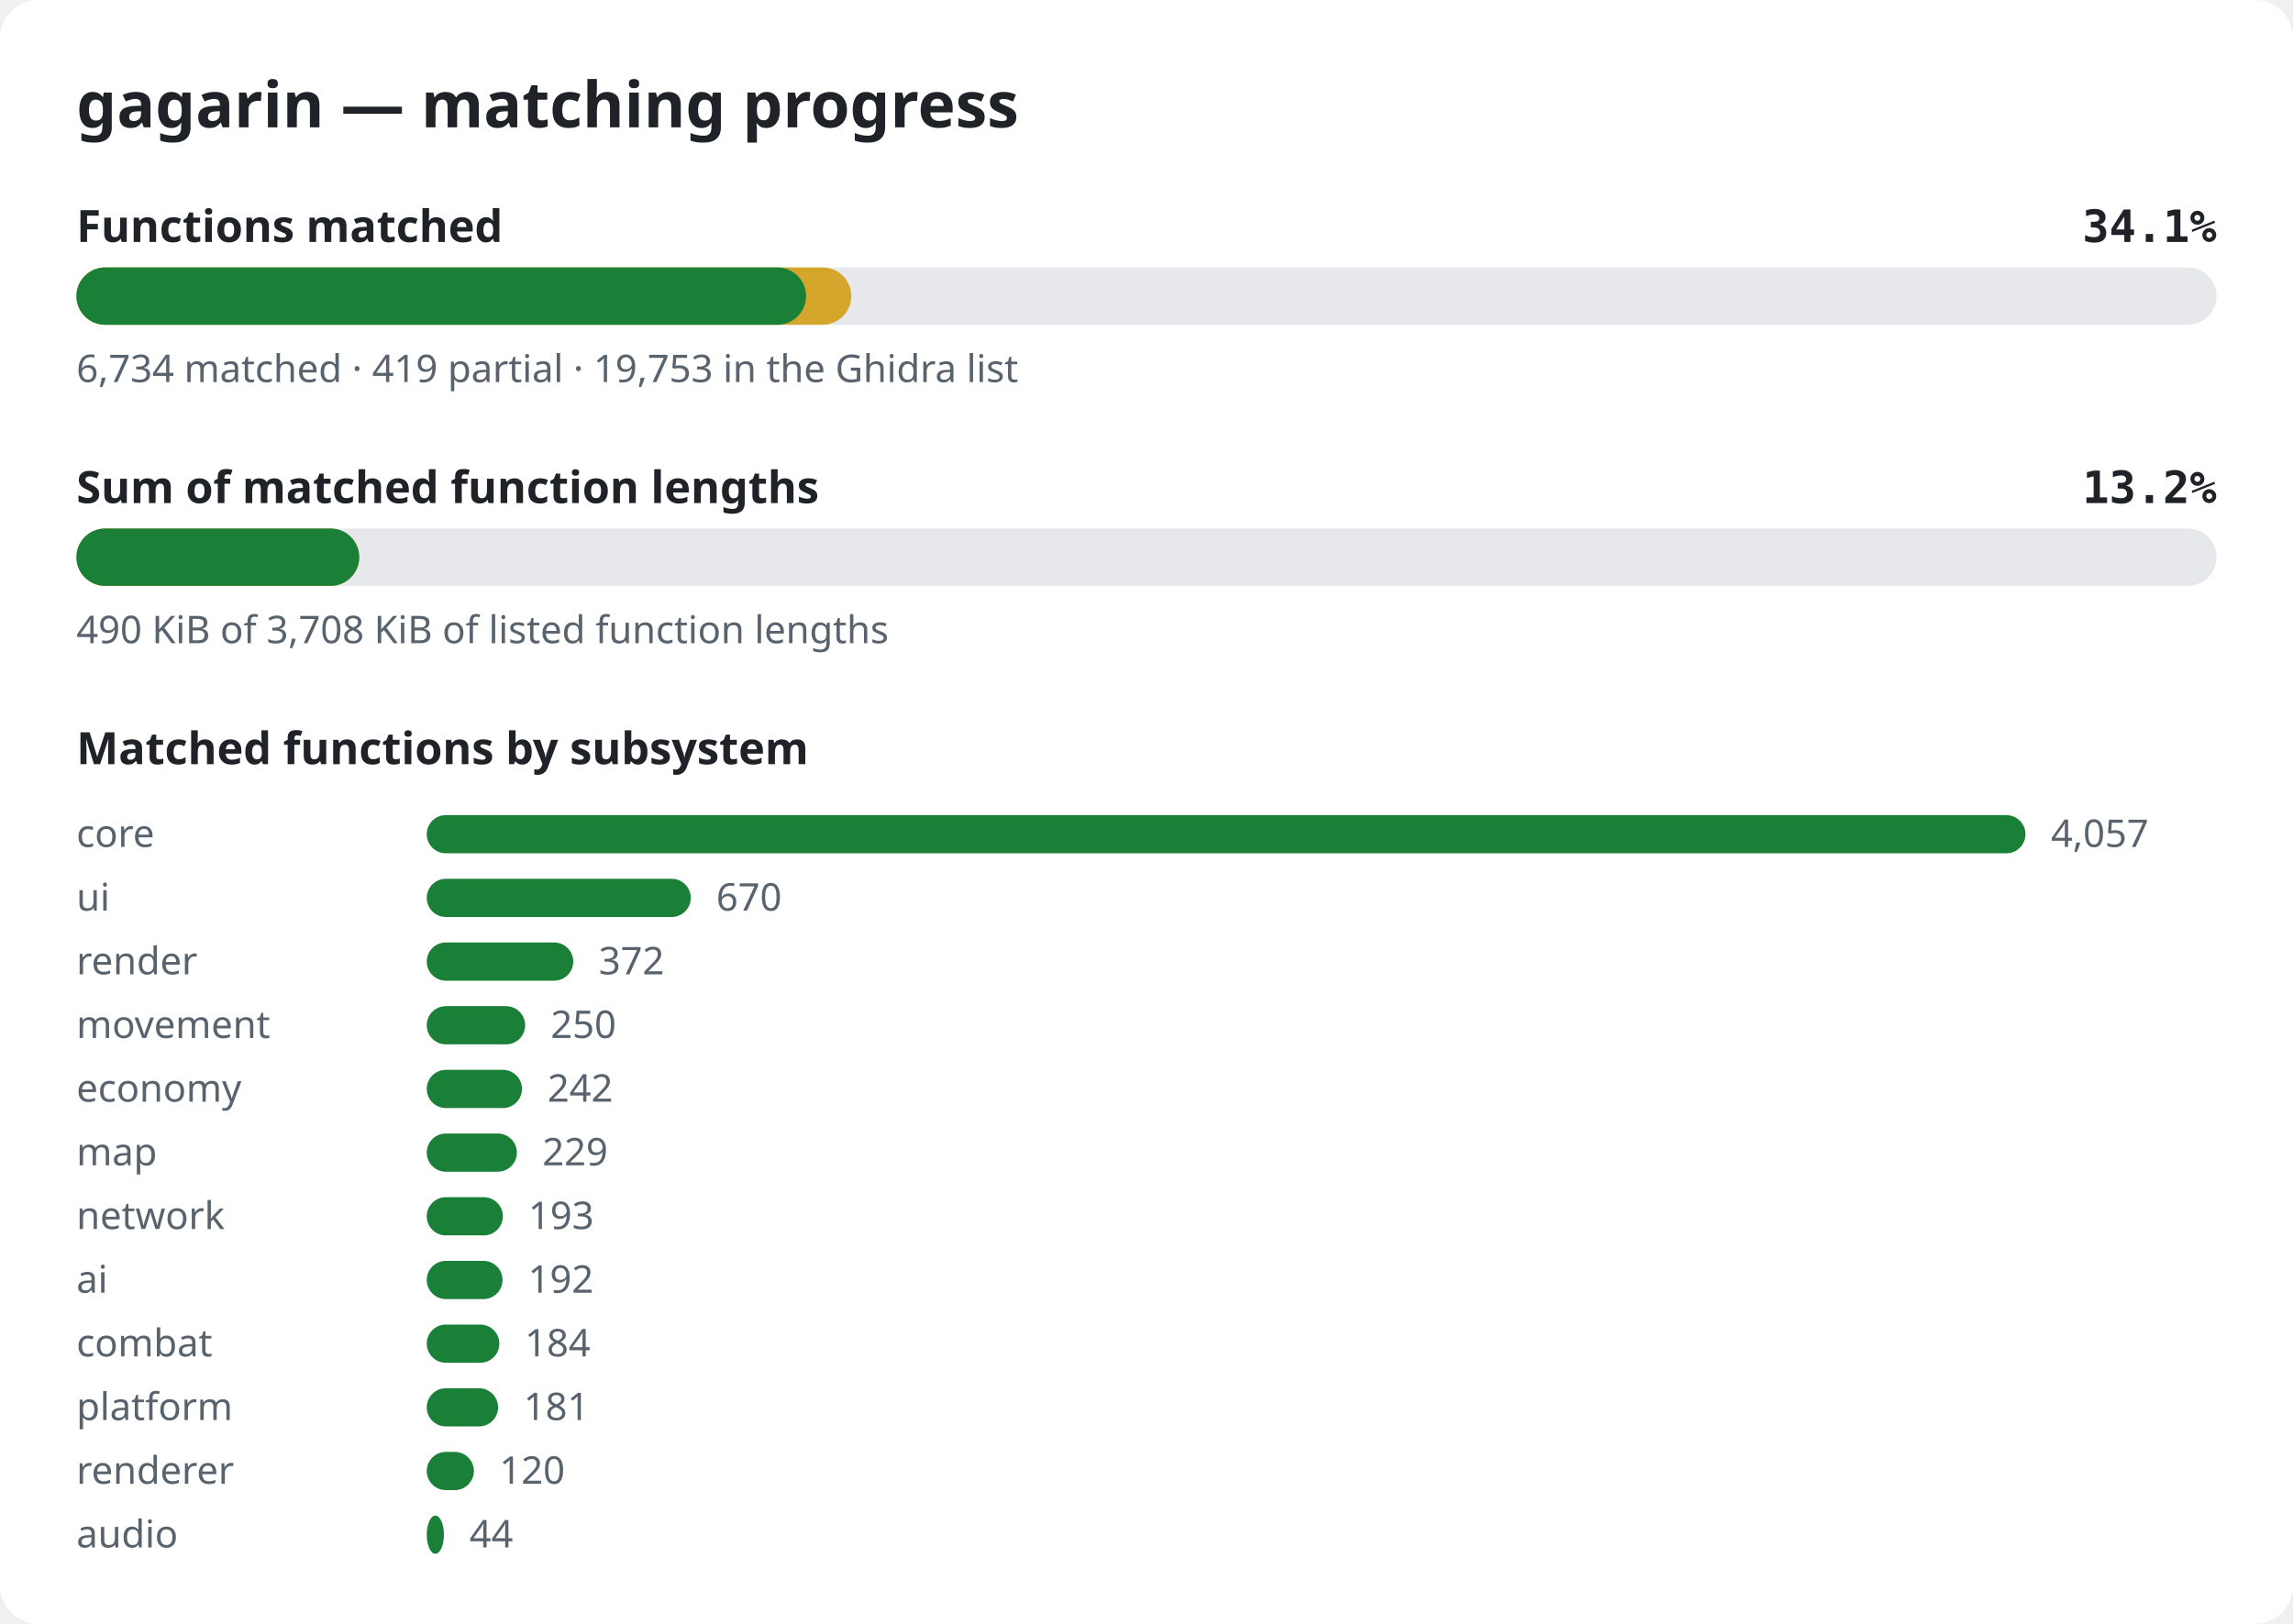
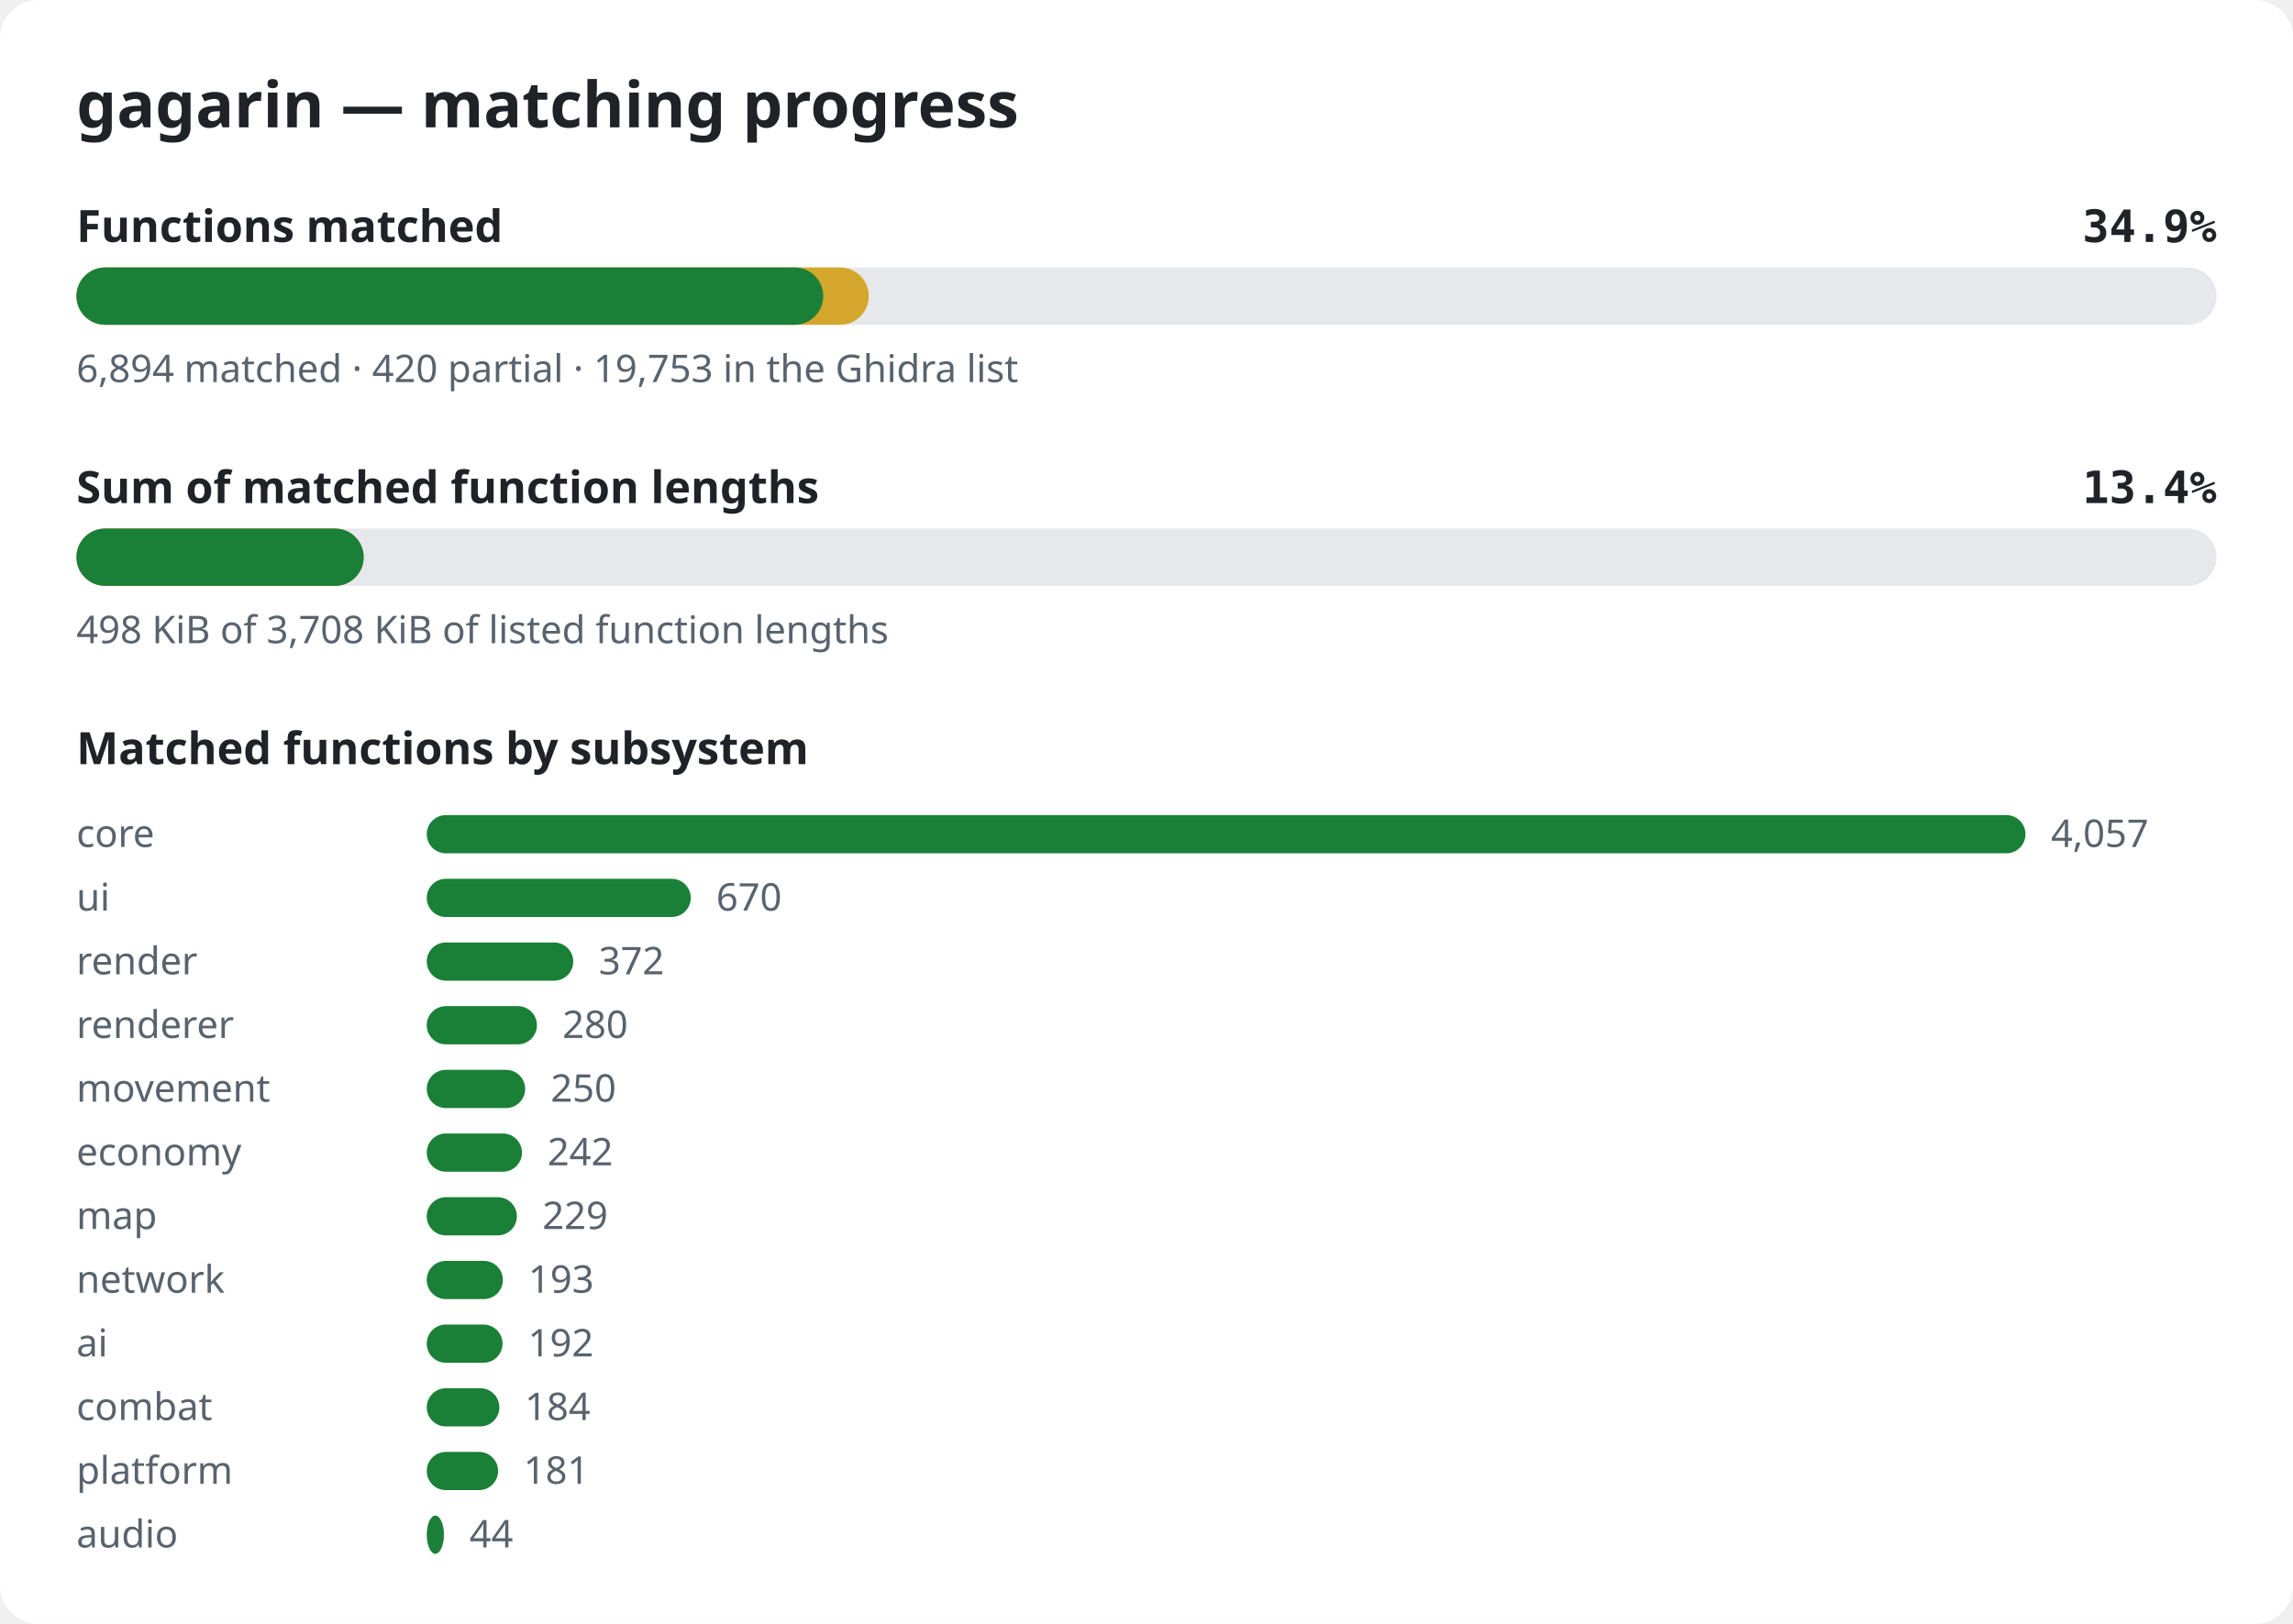
<svg xmlns="http://www.w3.org/2000/svg" width="720" height="510" viewBox="0 0 720 510" role="img" aria-label="gagarin matching progress">
  <style>.bg{fill:#ffffff}.title{font:600 20px sans-serif;fill:#1f2328}.label{font:600 14px sans-serif;fill:#1f2328}.pct{font:600 14px monospace;fill:#1f2328}.note{font:12px sans-serif;fill:#59636e}.track{fill:#e6e8eb}.done{fill:#1a7f37}.partial{fill:#d4a72c}@media (prefers-color-scheme: dark){.bg{fill:#0d1117}.title,.label,.pct{fill:#e6edf3}.note{fill:#9198a1}.track{fill:#262c36}.done{fill:#3fb950}.partial{fill:#d29922}}</style>
  <rect width="720" height="510" rx="12" class="bg" />
  <text x="24" y="40" class="title">gagarin — matching progress</text>
  <text x="24" y="76" class="label">Functions matched</text>
-   <text x="696" y="76" class="pct" text-anchor="end">34.1%</text>
+   <text x="696" y="76" class="pct" text-anchor="end">34.9%</text>
  <rect x="24" y="84" width="672" height="18" rx="9" class="track" />
-   <rect x="24" y="84" width="243.3" height="18" rx="9" class="partial" />
-   <rect x="24" y="84" width="229.1" height="18" rx="9" class="done" />
-   <text x="24" y="120" class="note">6,734 matched · 419 partial · 19,753 in the Ghidra list</text>
+   <rect x="24" y="84" width="248.8" height="18" rx="9" class="partial" />
+   <rect x="24" y="84" width="234.5" height="18" rx="9" class="done" />
+   <text x="24" y="120" class="note">6,894 matched · 420 partial · 19,753 in the Ghidra list</text>
  <text x="24" y="158" class="label">Sum of matched function lengths</text>
-   <text x="696" y="158" class="pct" text-anchor="end">13.2%</text>
+   <text x="696" y="158" class="pct" text-anchor="end">13.4%</text>
  <rect x="24" y="166" width="672" height="18" rx="9" class="track" />
-   <rect x="24" y="166" width="88.8" height="18" rx="9" class="partial" />
-   <rect x="24" y="166" width="88.8" height="18" rx="9" class="done" />
-   <text x="24" y="202" class="note">490 KiB of 3,708 KiB of listed function lengths</text>
+   <rect x="24" y="166" width="90.2" height="18" rx="9" class="partial" />
+   <rect x="24" y="166" width="90.2" height="18" rx="9" class="done" />
+   <text x="24" y="202" class="note">498 KiB of 3,708 KiB of listed function lengths</text>
  <text x="24" y="240" class="label">Matched functions by subsystem</text>
  <text x="24" y="266" class="note">core</text>
  <rect x="134" y="256" width="502.0" height="12" rx="6" class="done" />
  <text x="644.0" y="266" class="note">4,057</text>
  <text x="24" y="286" class="note">ui</text>
  <rect x="134" y="276" width="82.9" height="12" rx="6" class="done" />
  <text x="224.9" y="286" class="note">670</text>
  <text x="24" y="306" class="note">render</text>
  <rect x="134" y="296" width="46.0" height="12" rx="6" class="done" />
  <text x="188.0" y="306" class="note">372</text>
-   <text x="24" y="326" class="note">movement</text>
-   <rect x="134" y="316" width="30.9" height="12" rx="6" class="done" />
-   <text x="172.9" y="326" class="note">250</text>
-   <text x="24" y="346" class="note">economy</text>
-   <rect x="134" y="336" width="29.9" height="12" rx="6" class="done" />
-   <text x="171.9" y="346" class="note">242</text>
-   <text x="24" y="366" class="note">map</text>
-   <rect x="134" y="356" width="28.3" height="12" rx="6" class="done" />
-   <text x="170.3" y="366" class="note">229</text>
-   <text x="24" y="386" class="note">network</text>
-   <rect x="134" y="376" width="23.9" height="12" rx="6" class="done" />
-   <text x="165.9" y="386" class="note">193</text>
-   <text x="24" y="406" class="note">ai</text>
-   <rect x="134" y="396" width="23.8" height="12" rx="6" class="done" />
-   <text x="165.8" y="406" class="note">192</text>
-   <text x="24" y="426" class="note">combat</text>
-   <rect x="134" y="416" width="22.8" height="12" rx="6" class="done" />
-   <text x="164.8" y="426" class="note">184</text>
-   <text x="24" y="446" class="note">platform</text>
-   <rect x="134" y="436" width="22.4" height="12" rx="6" class="done" />
-   <text x="164.4" y="446" class="note">181</text>
-   <text x="24" y="466" class="note">renderer</text>
-   <rect x="134" y="456" width="14.8" height="12" rx="6" class="done" />
-   <text x="156.8" y="466" class="note">120</text>
+   <text x="24" y="326" class="note">renderer</text>
+   <rect x="134" y="316" width="34.6" height="12" rx="6" class="done" />
+   <text x="176.6" y="326" class="note">280</text>
+   <text x="24" y="346" class="note">movement</text>
+   <rect x="134" y="336" width="30.9" height="12" rx="6" class="done" />
+   <text x="172.9" y="346" class="note">250</text>
+   <text x="24" y="366" class="note">economy</text>
+   <rect x="134" y="356" width="29.9" height="12" rx="6" class="done" />
+   <text x="171.9" y="366" class="note">242</text>
+   <text x="24" y="386" class="note">map</text>
+   <rect x="134" y="376" width="28.3" height="12" rx="6" class="done" />
+   <text x="170.3" y="386" class="note">229</text>
+   <text x="24" y="406" class="note">network</text>
+   <rect x="134" y="396" width="23.9" height="12" rx="6" class="done" />
+   <text x="165.9" y="406" class="note">193</text>
+   <text x="24" y="426" class="note">ai</text>
+   <rect x="134" y="416" width="23.8" height="12" rx="6" class="done" />
+   <text x="165.8" y="426" class="note">192</text>
+   <text x="24" y="446" class="note">combat</text>
+   <rect x="134" y="436" width="22.8" height="12" rx="6" class="done" />
+   <text x="164.8" y="446" class="note">184</text>
+   <text x="24" y="466" class="note">platform</text>
+   <rect x="134" y="456" width="22.4" height="12" rx="6" class="done" />
+   <text x="164.4" y="466" class="note">181</text>
  <text x="24" y="486" class="note">audio</text>
  <rect x="134" y="476" width="5.4" height="12" rx="6" class="done" />
  <text x="147.4" y="486" class="note">44</text>
</svg>
